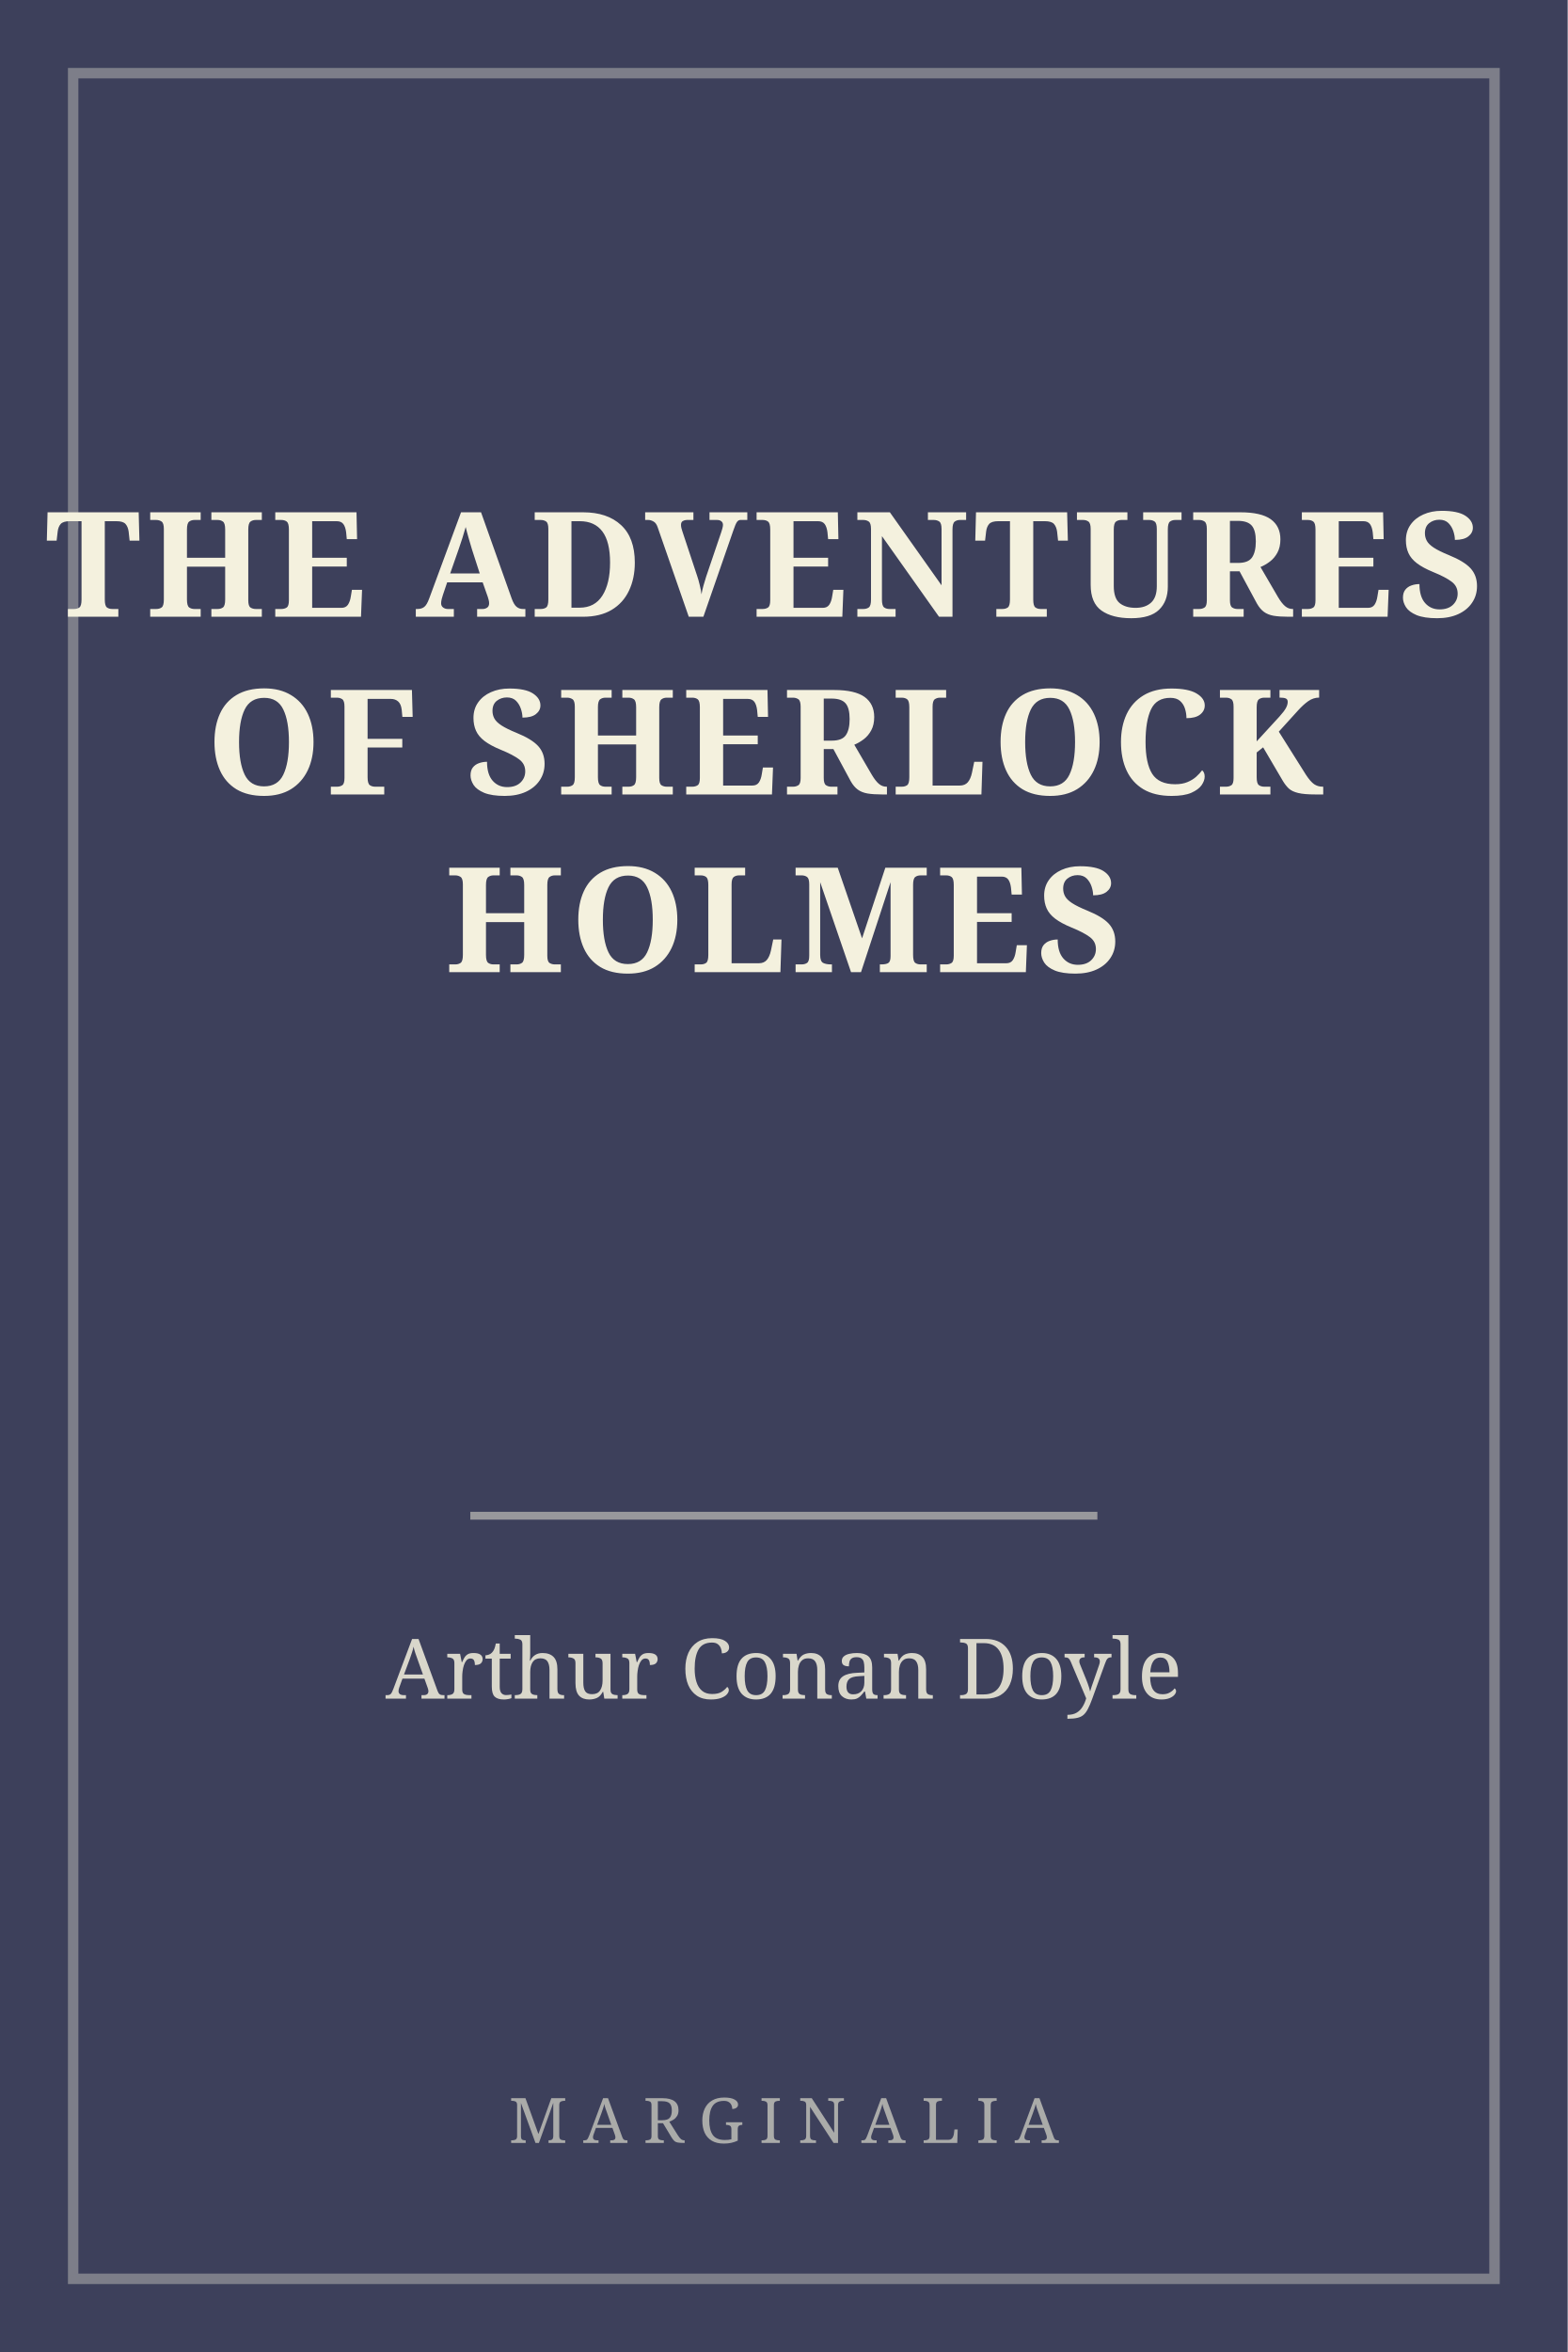
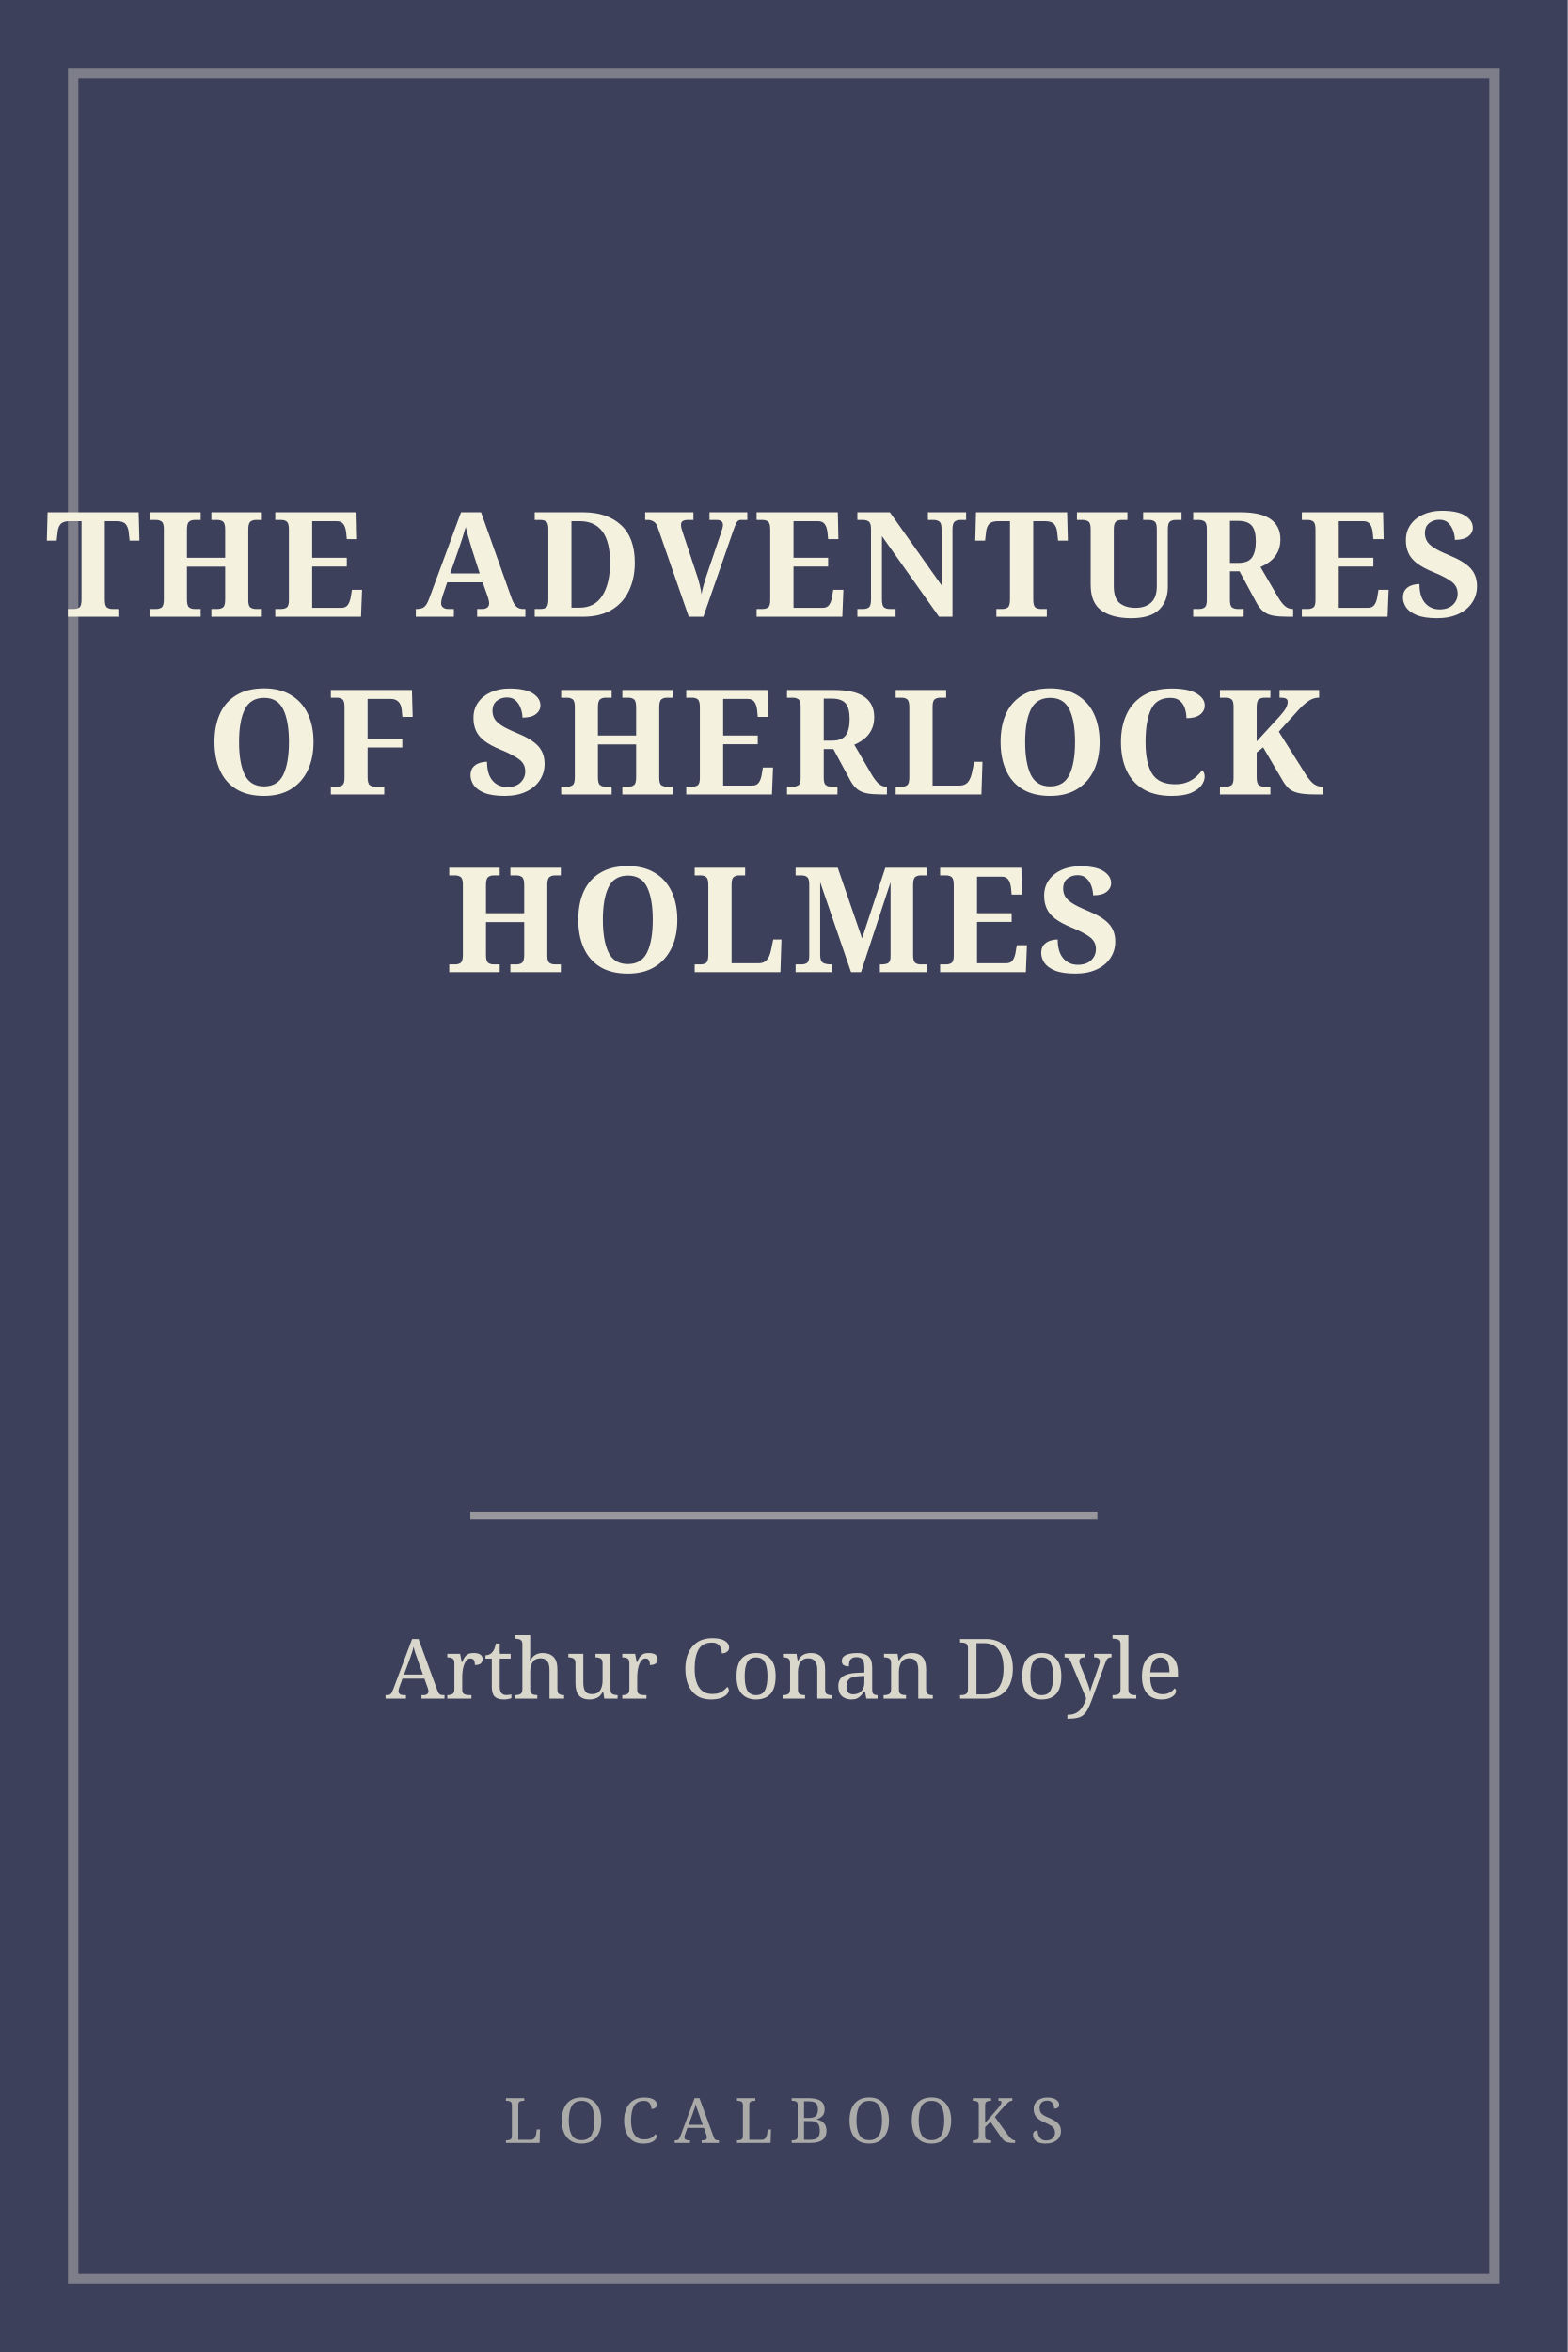
<svg xmlns="http://www.w3.org/2000/svg" width="300" height="450" viewBox="0 0 300 450">
  <rect width="300" height="450" fill="#3d405b" />
  <rect x="14" y="14" width="272" height="422" fill="none" stroke="#f4f1de" stroke-opacity="0.35" stroke-width="2" />
  <text x="150" y="118" font-family="Georgia, serif" font-size="28" font-weight="bold" fill="#f4f1de" text-anchor="middle" letter-spacing="1">
    <tspan x="150" dy="0">THE ADVENTURES</tspan>
    <tspan x="150" dy="34">OF SHERLOCK</tspan>
    <tspan x="150" dy="34">HOLMES</tspan>
  </text>
  <line x1="90" y1="290" x2="210" y2="290" stroke="#f4f1de" stroke-opacity="0.5" stroke-width="1.5" />
  <text x="150" y="325" font-family="Georgia, serif" font-size="16" fill="#f4f1de" fill-opacity="0.85" text-anchor="middle">Arthur Conan Doyle</text>
-   <text x="150" y="410" font-family="Georgia, serif" font-size="12" fill="#f4f1de" fill-opacity="0.6" text-anchor="middle" letter-spacing="3">MARGINALIA</text>
+   <text x="150" y="410" font-family="Georgia, serif" font-size="12" fill="#f4f1de" fill-opacity="0.6" text-anchor="middle" letter-spacing="3">LOCALBOOKS</text>
</svg>
